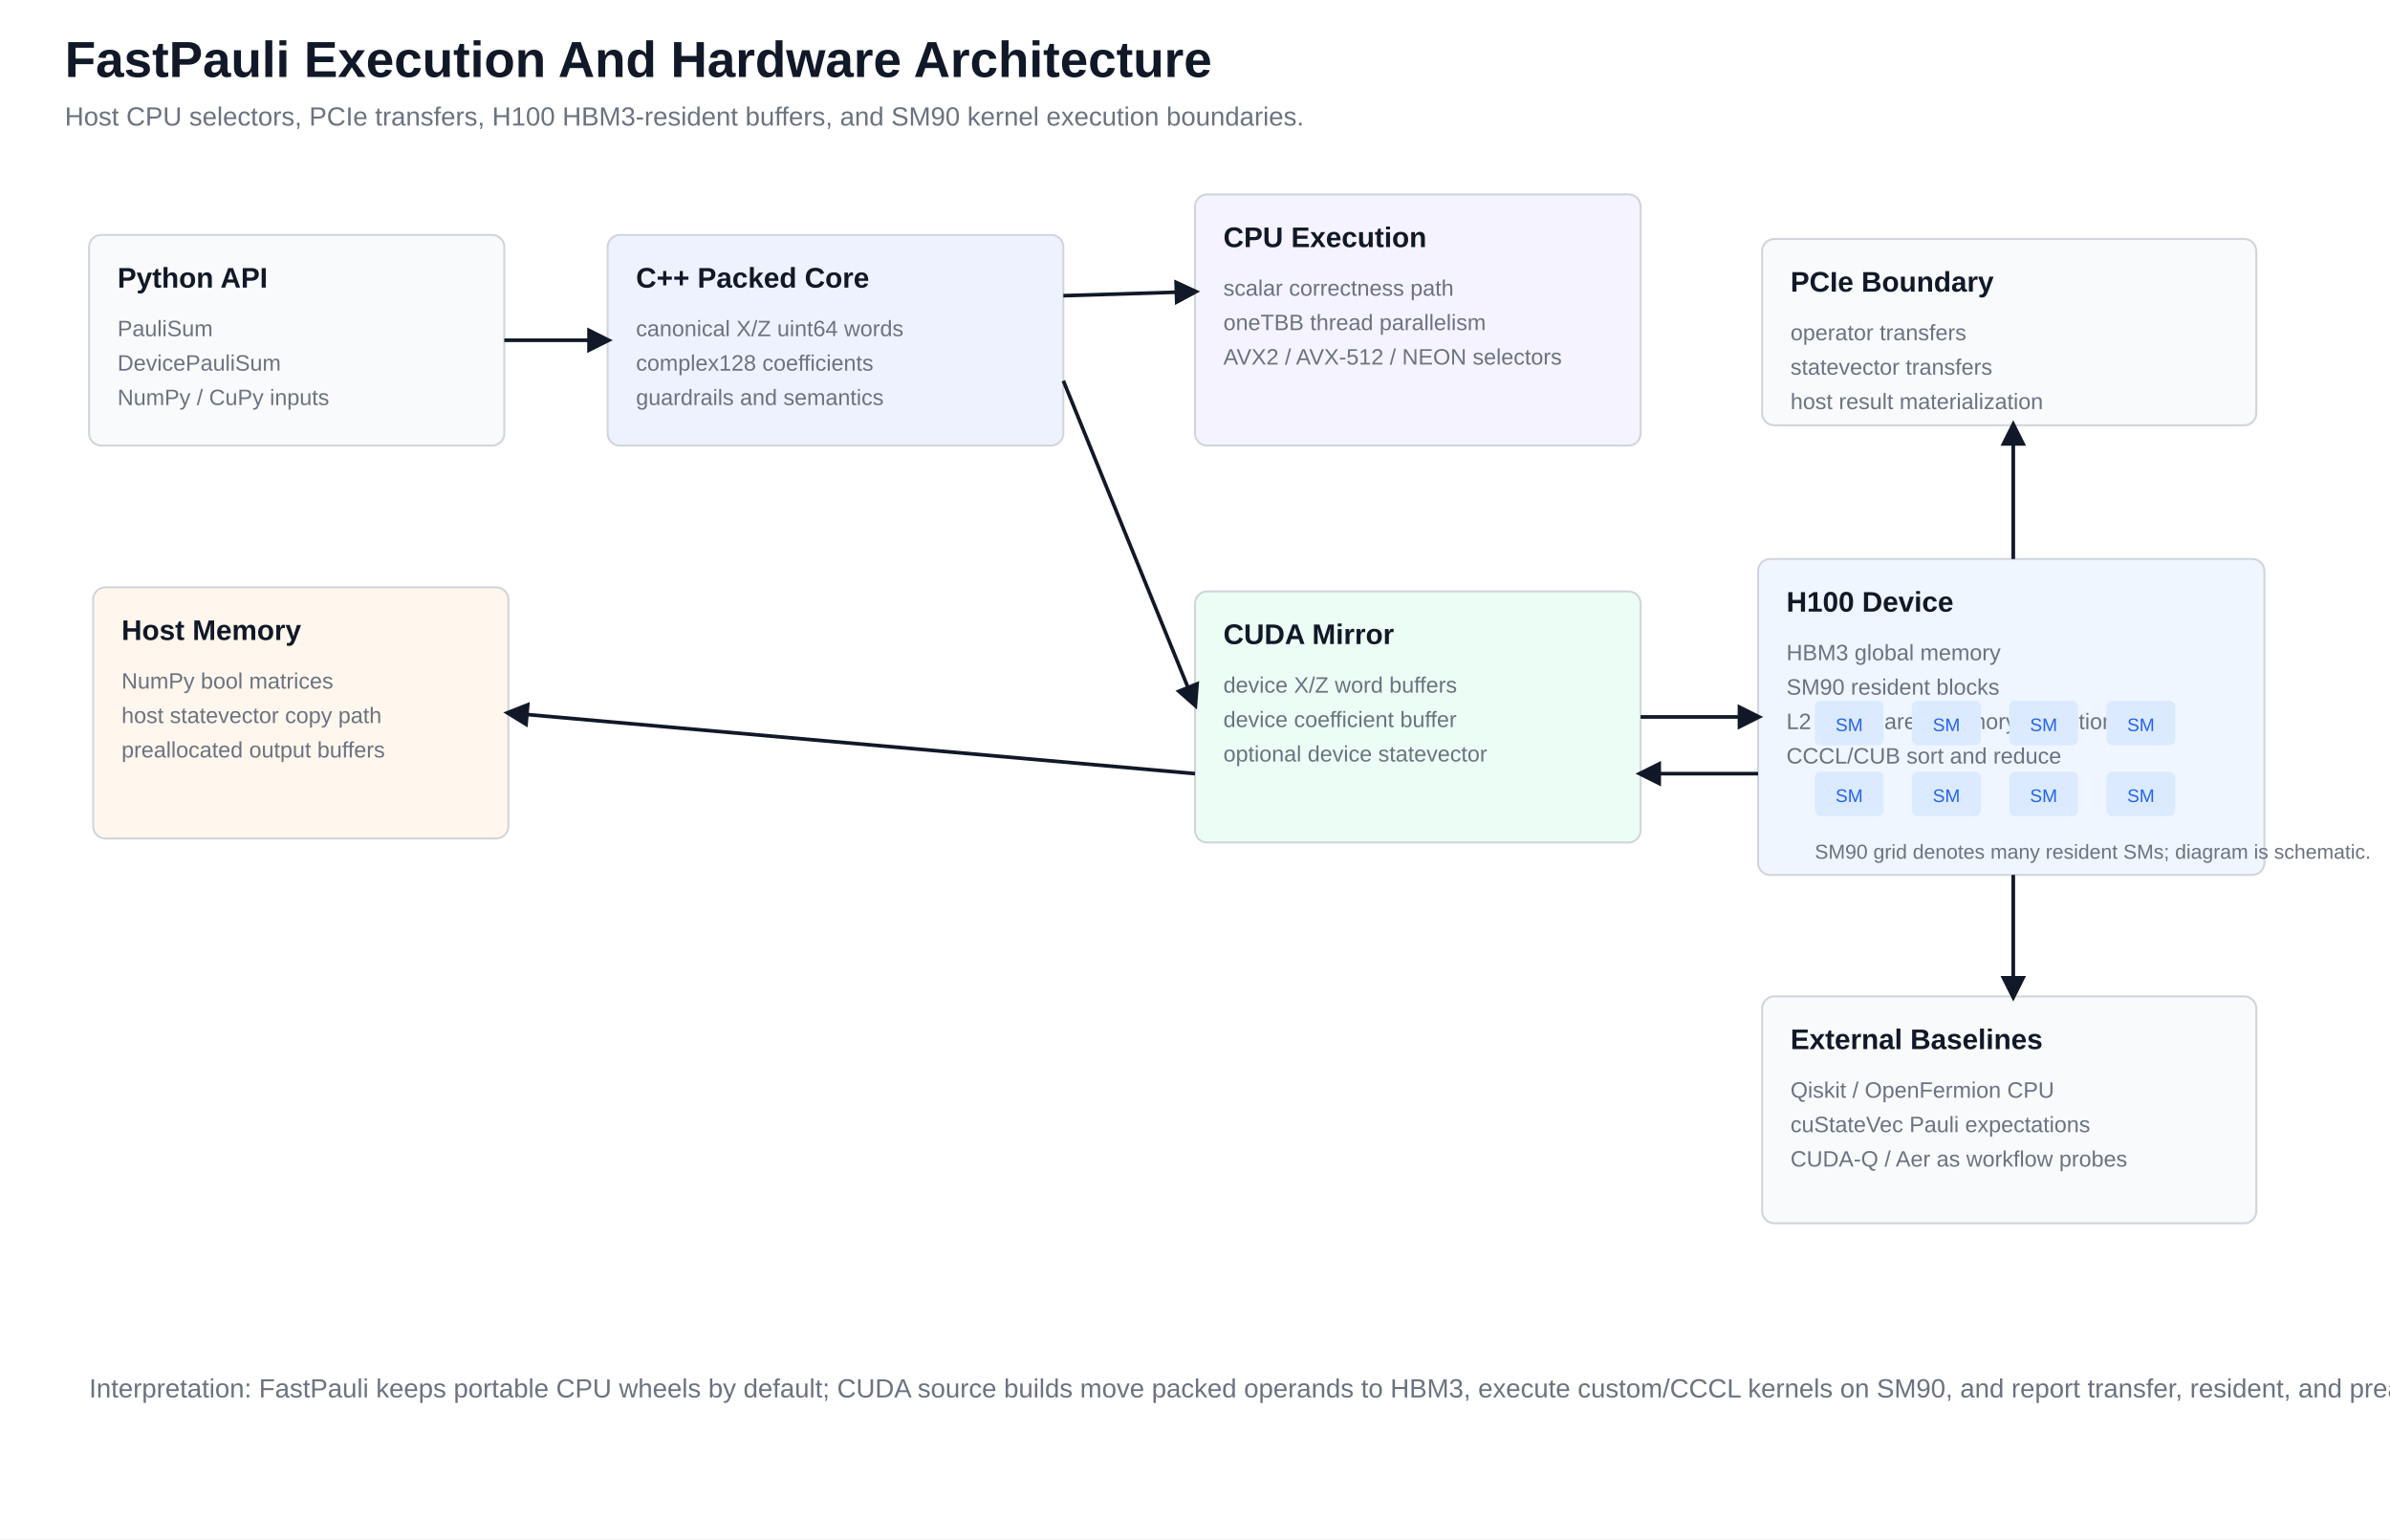
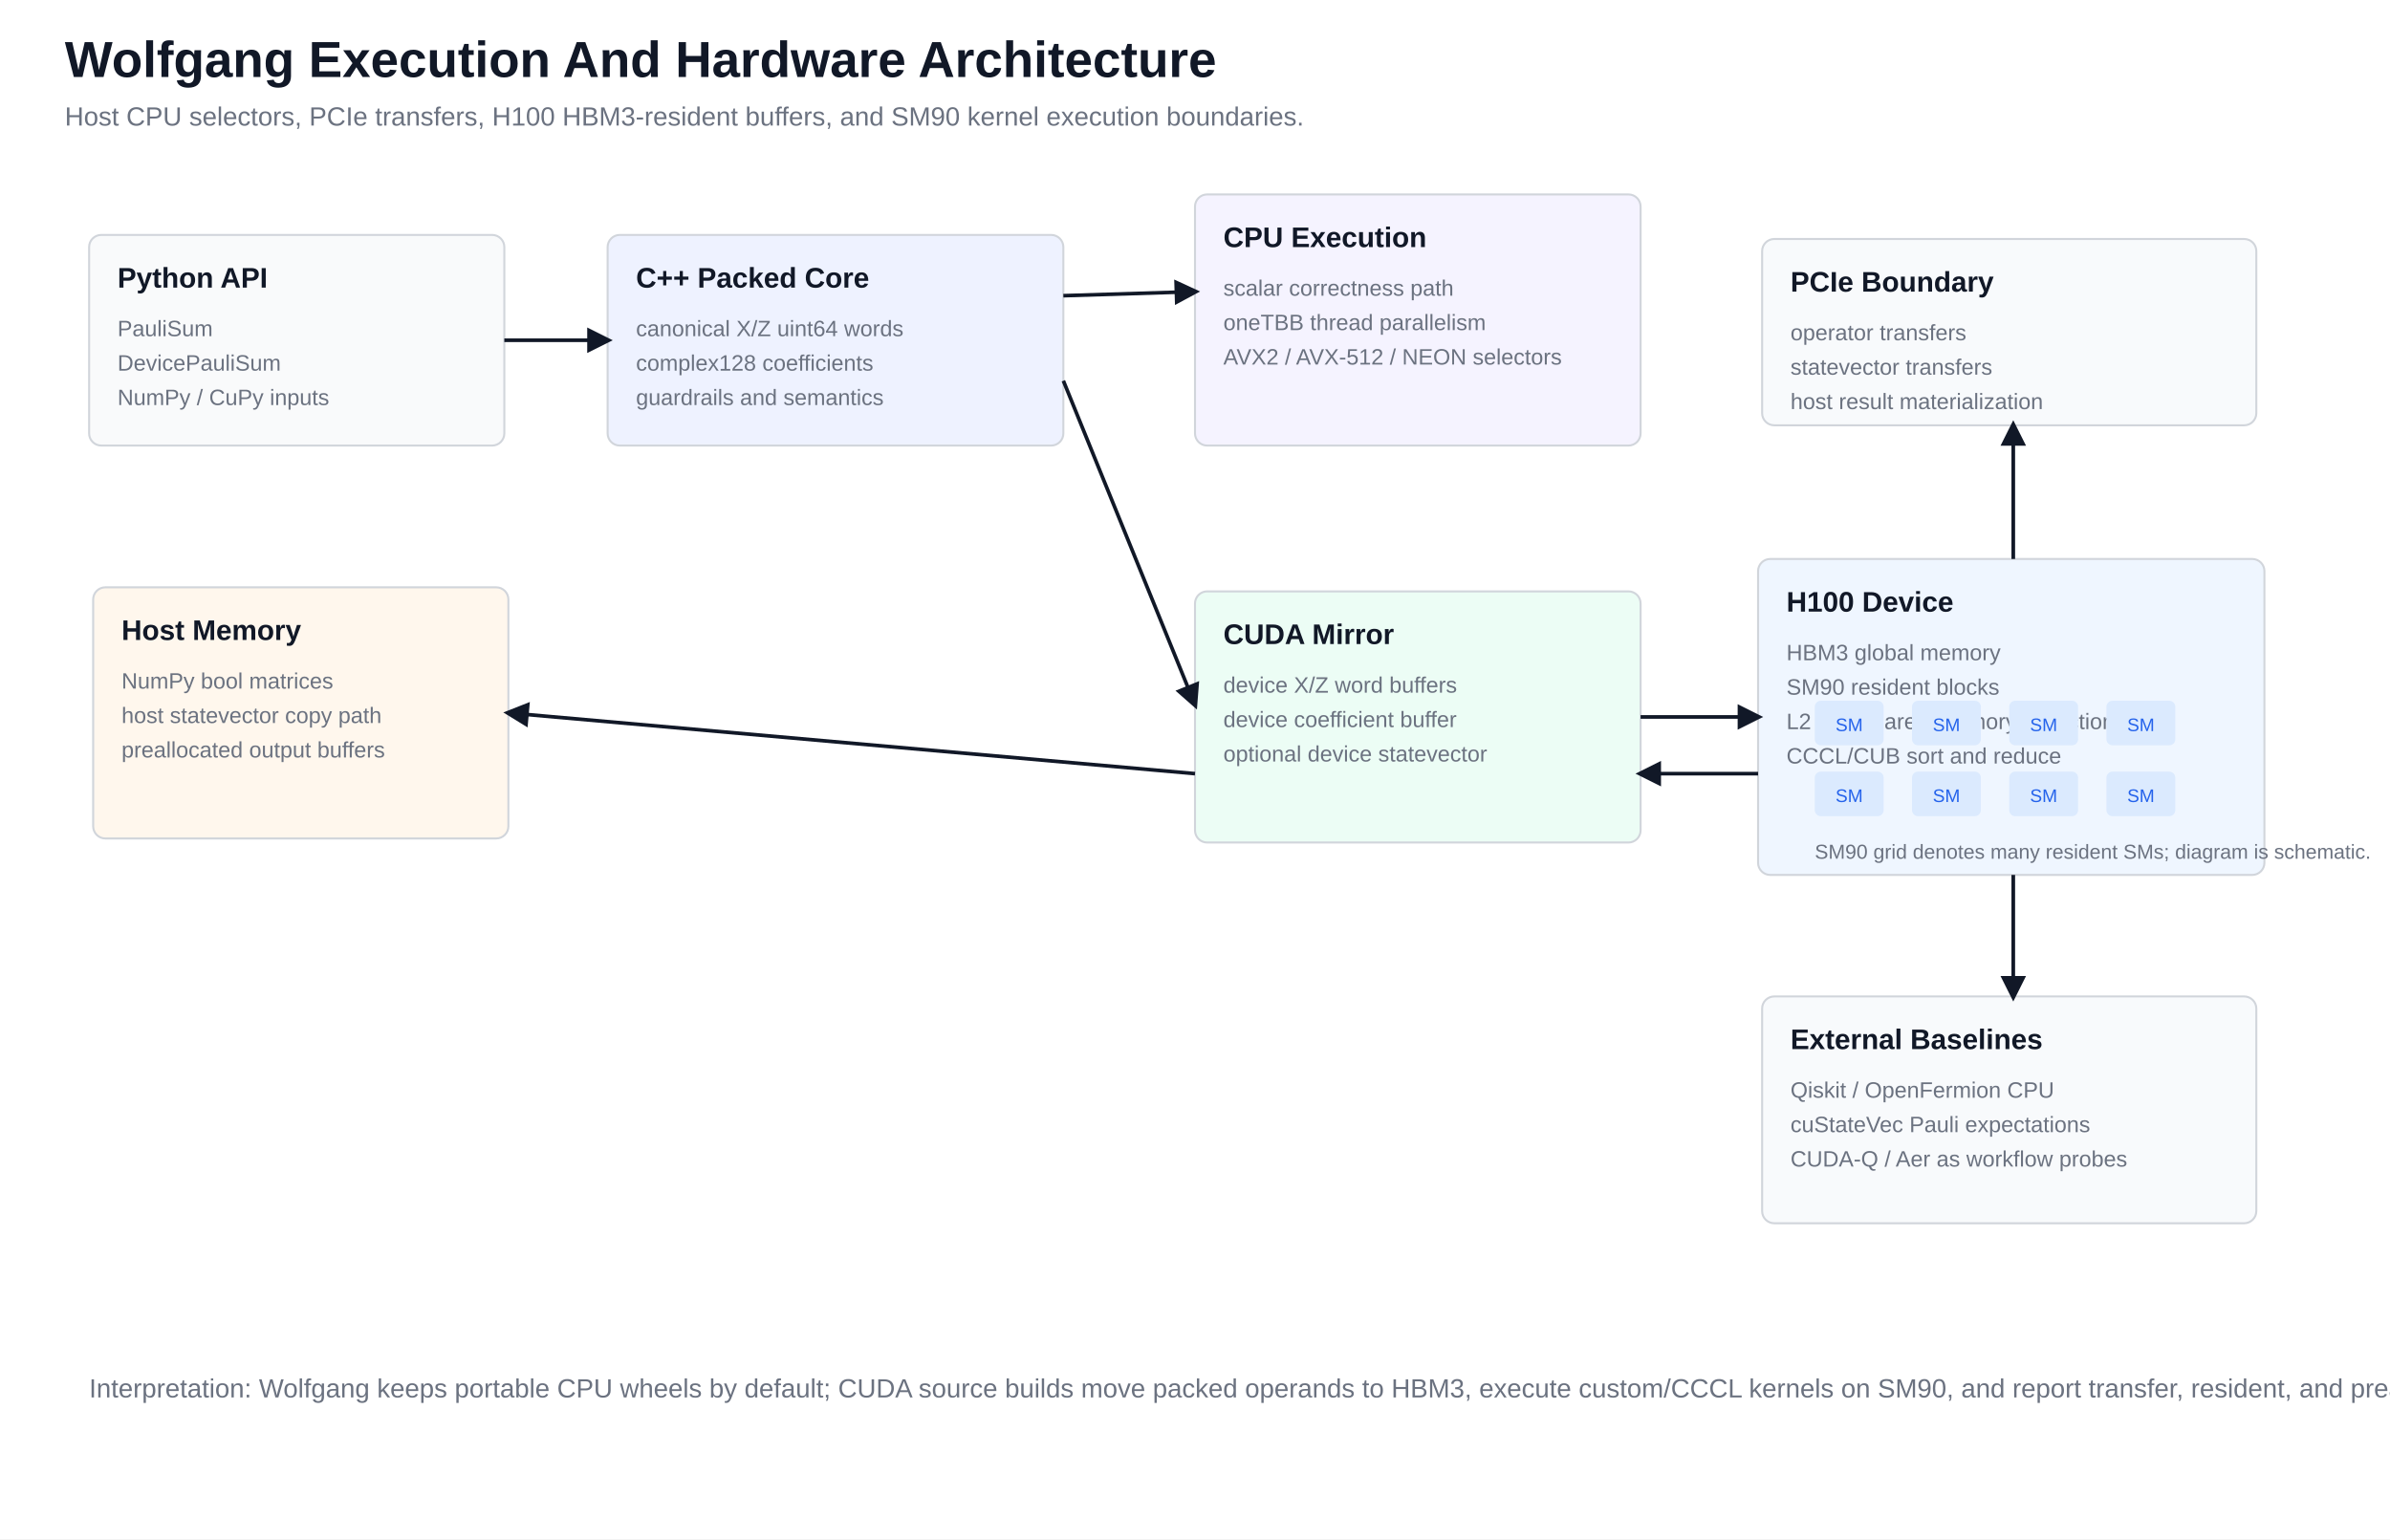
<svg xmlns="http://www.w3.org/2000/svg" width="1180" height="760" viewBox="0 0 1180 760" role="img" aria-labelledby="title desc">
  <rect width="100%" height="100%" fill="#ffffff" />
  <defs>
    <marker id="arrow" viewBox="0 0 10 10" refX="8" refY="5" markerWidth="7" markerHeight="7" orient="auto-start-reverse">
      <path d="M 0 0 L 10 5 L 0 10 z" fill="#111827" />
    </marker>
  </defs>
-   <text x="32.0" y="38.0" font-family="Arial, sans-serif" font-size="25" font-weight="700" fill="#111827" text-anchor="start">FastPauli Execution And Hardware Architecture</text>
+   <text x="32.0" y="38.0" font-family="Arial, sans-serif" font-size="25" font-weight="700" fill="#111827" text-anchor="start">Wolfgang Execution And Hardware Architecture</text>
  <text x="32.0" y="62.0" font-family="Arial, sans-serif" font-size="13" font-weight="400" fill="#6b7280" text-anchor="start">Host CPU selectors, PCIe transfers, H100 HBM3-resident buffers, and SM90 kernel execution boundaries.</text>
  <rect x="44" y="116" width="205" height="104" rx="6" fill="#f9fafb" stroke="#d1d5db" />
  <text x="58.0" y="142.0" font-family="Arial, sans-serif" font-size="14" font-weight="700" fill="#111827" text-anchor="start">Python API</text>
  <text x="58.0" y="166.0" font-family="Arial, sans-serif" font-size="11" font-weight="400" fill="#6b7280" text-anchor="start">PauliSum</text>
  <text x="58.0" y="183.0" font-family="Arial, sans-serif" font-size="11" font-weight="400" fill="#6b7280" text-anchor="start">DevicePauliSum</text>
  <text x="58.0" y="200.0" font-family="Arial, sans-serif" font-size="11" font-weight="400" fill="#6b7280" text-anchor="start">NumPy / CuPy inputs</text>
  <rect x="300" y="116" width="225" height="104" rx="6" fill="#eef2ff" stroke="#d1d5db" />
  <text x="314.0" y="142.0" font-family="Arial, sans-serif" font-size="14" font-weight="700" fill="#111827" text-anchor="start">C++ Packed Core</text>
  <text x="314.0" y="166.0" font-family="Arial, sans-serif" font-size="11" font-weight="400" fill="#6b7280" text-anchor="start">canonical X/Z uint64 words</text>
  <text x="314.0" y="183.0" font-family="Arial, sans-serif" font-size="11" font-weight="400" fill="#6b7280" text-anchor="start">complex128 coefficients</text>
  <text x="314.0" y="200.0" font-family="Arial, sans-serif" font-size="11" font-weight="400" fill="#6b7280" text-anchor="start">guardrails and semantics</text>
  <rect x="590" y="96" width="220" height="124" rx="6" fill="#f5f3ff" stroke="#d1d5db" />
  <text x="604.0" y="122.0" font-family="Arial, sans-serif" font-size="14" font-weight="700" fill="#111827" text-anchor="start">CPU Execution</text>
  <text x="604.0" y="146.0" font-family="Arial, sans-serif" font-size="11" font-weight="400" fill="#6b7280" text-anchor="start">scalar correctness path</text>
  <text x="604.0" y="163.0" font-family="Arial, sans-serif" font-size="11" font-weight="400" fill="#6b7280" text-anchor="start">oneTBB thread parallelism</text>
  <text x="604.0" y="180.0" font-family="Arial, sans-serif" font-size="11" font-weight="400" fill="#6b7280" text-anchor="start">AVX2 / AVX-512 / NEON selectors</text>
  <rect x="590" y="292" width="220" height="124" rx="6" fill="#ecfdf5" stroke="#d1d5db" />
  <text x="604.0" y="318.0" font-family="Arial, sans-serif" font-size="14" font-weight="700" fill="#111827" text-anchor="start">CUDA Mirror</text>
  <text x="604.0" y="342.0" font-family="Arial, sans-serif" font-size="11" font-weight="400" fill="#6b7280" text-anchor="start">device X/Z word buffers</text>
  <text x="604.0" y="359.0" font-family="Arial, sans-serif" font-size="11" font-weight="400" fill="#6b7280" text-anchor="start">device coefficient buffer</text>
  <text x="604.0" y="376.0" font-family="Arial, sans-serif" font-size="11" font-weight="400" fill="#6b7280" text-anchor="start">optional device statevector</text>
  <rect x="46" y="290" width="205" height="124" rx="6" fill="#fff7ed" stroke="#d1d5db" />
  <text x="60.0" y="316.0" font-family="Arial, sans-serif" font-size="14" font-weight="700" fill="#111827" text-anchor="start">Host Memory</text>
  <text x="60.0" y="340.0" font-family="Arial, sans-serif" font-size="11" font-weight="400" fill="#6b7280" text-anchor="start">NumPy bool matrices</text>
  <text x="60.0" y="357.0" font-family="Arial, sans-serif" font-size="11" font-weight="400" fill="#6b7280" text-anchor="start">host statevector copy path</text>
  <text x="60.0" y="374.0" font-family="Arial, sans-serif" font-size="11" font-weight="400" fill="#6b7280" text-anchor="start">preallocated output buffers</text>
  <rect x="870" y="118" width="244" height="92" rx="6" fill="#f8fafc" stroke="#d1d5db" />
  <text x="884.0" y="144.0" font-family="Arial, sans-serif" font-size="14" font-weight="700" fill="#111827" text-anchor="start">PCIe Boundary</text>
  <text x="884.0" y="168.0" font-family="Arial, sans-serif" font-size="11" font-weight="400" fill="#6b7280" text-anchor="start">operator transfers</text>
  <text x="884.0" y="185.0" font-family="Arial, sans-serif" font-size="11" font-weight="400" fill="#6b7280" text-anchor="start">statevector transfers</text>
  <text x="884.0" y="202.0" font-family="Arial, sans-serif" font-size="11" font-weight="400" fill="#6b7280" text-anchor="start">host result materialization</text>
  <rect x="868" y="276" width="250" height="156" rx="6" fill="#eff6ff" stroke="#d1d5db" />
  <text x="882.0" y="302.0" font-family="Arial, sans-serif" font-size="14" font-weight="700" fill="#111827" text-anchor="start">H100 Device</text>
  <text x="882.0" y="326.0" font-family="Arial, sans-serif" font-size="11" font-weight="400" fill="#6b7280" text-anchor="start">HBM3 global memory</text>
  <text x="882.0" y="343.0" font-family="Arial, sans-serif" font-size="11" font-weight="400" fill="#6b7280" text-anchor="start">SM90 resident blocks</text>
  <text x="882.0" y="360.0" font-family="Arial, sans-serif" font-size="11" font-weight="400" fill="#6b7280" text-anchor="start">L2 and shared-memory reductions</text>
  <text x="882.0" y="377.0" font-family="Arial, sans-serif" font-size="11" font-weight="400" fill="#6b7280" text-anchor="start">CCCL/CUB sort and reduce</text>
  <rect x="870" y="492" width="244" height="112" rx="6" fill="#f8fafc" stroke="#d1d5db" />
  <text x="884.0" y="518.0" font-family="Arial, sans-serif" font-size="14" font-weight="700" fill="#111827" text-anchor="start">External Baselines</text>
  <text x="884.0" y="542.0" font-family="Arial, sans-serif" font-size="11" font-weight="400" fill="#6b7280" text-anchor="start">Qiskit / OpenFermion CPU</text>
  <text x="884.0" y="559.0" font-family="Arial, sans-serif" font-size="11" font-weight="400" fill="#6b7280" text-anchor="start">cuStateVec Pauli expectations</text>
  <text x="884.0" y="576.0" font-family="Arial, sans-serif" font-size="11" font-weight="400" fill="#6b7280" text-anchor="start">CUDA-Q / Aer as workflow probes</text>
  <rect x="896.0" y="346.0" width="34.0" height="22.0" rx="3.0" fill="#dbeafe" />
  <text x="913.0" y="361.0" font-family="Arial, sans-serif" font-size="9" font-weight="400" fill="#2563eb" text-anchor="middle">SM</text>
  <rect x="944.0" y="346.0" width="34.0" height="22.0" rx="3.0" fill="#dbeafe" />
  <text x="961.0" y="361.0" font-family="Arial, sans-serif" font-size="9" font-weight="400" fill="#2563eb" text-anchor="middle">SM</text>
  <rect x="992.0" y="346.0" width="34.0" height="22.0" rx="3.0" fill="#dbeafe" />
  <text x="1009.0" y="361.0" font-family="Arial, sans-serif" font-size="9" font-weight="400" fill="#2563eb" text-anchor="middle">SM</text>
  <rect x="1040.0" y="346.0" width="34.0" height="22.0" rx="3.0" fill="#dbeafe" />
  <text x="1057.0" y="361.0" font-family="Arial, sans-serif" font-size="9" font-weight="400" fill="#2563eb" text-anchor="middle">SM</text>
  <rect x="896.0" y="381.0" width="34.0" height="22.0" rx="3.0" fill="#dbeafe" />
  <text x="913.0" y="396.0" font-family="Arial, sans-serif" font-size="9" font-weight="400" fill="#2563eb" text-anchor="middle">SM</text>
  <rect x="944.0" y="381.0" width="34.0" height="22.0" rx="3.0" fill="#dbeafe" />
  <text x="961.0" y="396.0" font-family="Arial, sans-serif" font-size="9" font-weight="400" fill="#2563eb" text-anchor="middle">SM</text>
  <rect x="992.0" y="381.0" width="34.0" height="22.0" rx="3.0" fill="#dbeafe" />
  <text x="1009.0" y="396.0" font-family="Arial, sans-serif" font-size="9" font-weight="400" fill="#2563eb" text-anchor="middle">SM</text>
  <rect x="1040.0" y="381.0" width="34.0" height="22.0" rx="3.0" fill="#dbeafe" />
  <text x="1057.0" y="396.0" font-family="Arial, sans-serif" font-size="9" font-weight="400" fill="#2563eb" text-anchor="middle">SM</text>
  <text x="896.0" y="424.0" font-family="Arial, sans-serif" font-size="10" font-weight="400" fill="#6b7280" text-anchor="start">SM90 grid denotes many resident SMs; diagram is schematic.</text>
  <line x1="249" y1="168" x2="300" y2="168" stroke="#111827" stroke-width="1.8" marker-end="url(#arrow)" />
  <line x1="525" y1="146" x2="590" y2="144" stroke="#111827" stroke-width="1.8" marker-end="url(#arrow)" />
  <line x1="525" y1="188" x2="590" y2="348" stroke="#111827" stroke-width="1.8" marker-end="url(#arrow)" />
  <line x1="810" y1="354" x2="868" y2="354" stroke="#111827" stroke-width="1.8" marker-end="url(#arrow)" />
  <line x1="994" y1="276" x2="994" y2="210" stroke="#111827" stroke-width="1.8" marker-end="url(#arrow)" />
  <line x1="868" y1="382" x2="810" y2="382" stroke="#111827" stroke-width="1.8" marker-end="url(#arrow)" />
  <line x1="590" y1="382" x2="251" y2="352" stroke="#111827" stroke-width="1.8" marker-end="url(#arrow)" />
  <line x1="994" y1="432" x2="994" y2="492" stroke="#111827" stroke-width="1.8" marker-end="url(#arrow)" />
-   <text x="44.0" y="690.0" font-family="Arial, sans-serif" font-size="13" font-weight="400" fill="#6b7280" text-anchor="start">Interpretation: FastPauli keeps portable CPU wheels by default; CUDA source builds move packed operands to HBM3, execute custom/CCCL kernels on SM90, and report transfer, resident, and preallocated boundaries separately.</text>
+   <text x="44.0" y="690.0" font-family="Arial, sans-serif" font-size="13" font-weight="400" fill="#6b7280" text-anchor="start">Interpretation: Wolfgang keeps portable CPU wheels by default; CUDA source builds move packed operands to HBM3, execute custom/CCCL kernels on SM90, and report transfer, resident, and preallocated boundaries separately.</text>
</svg>
